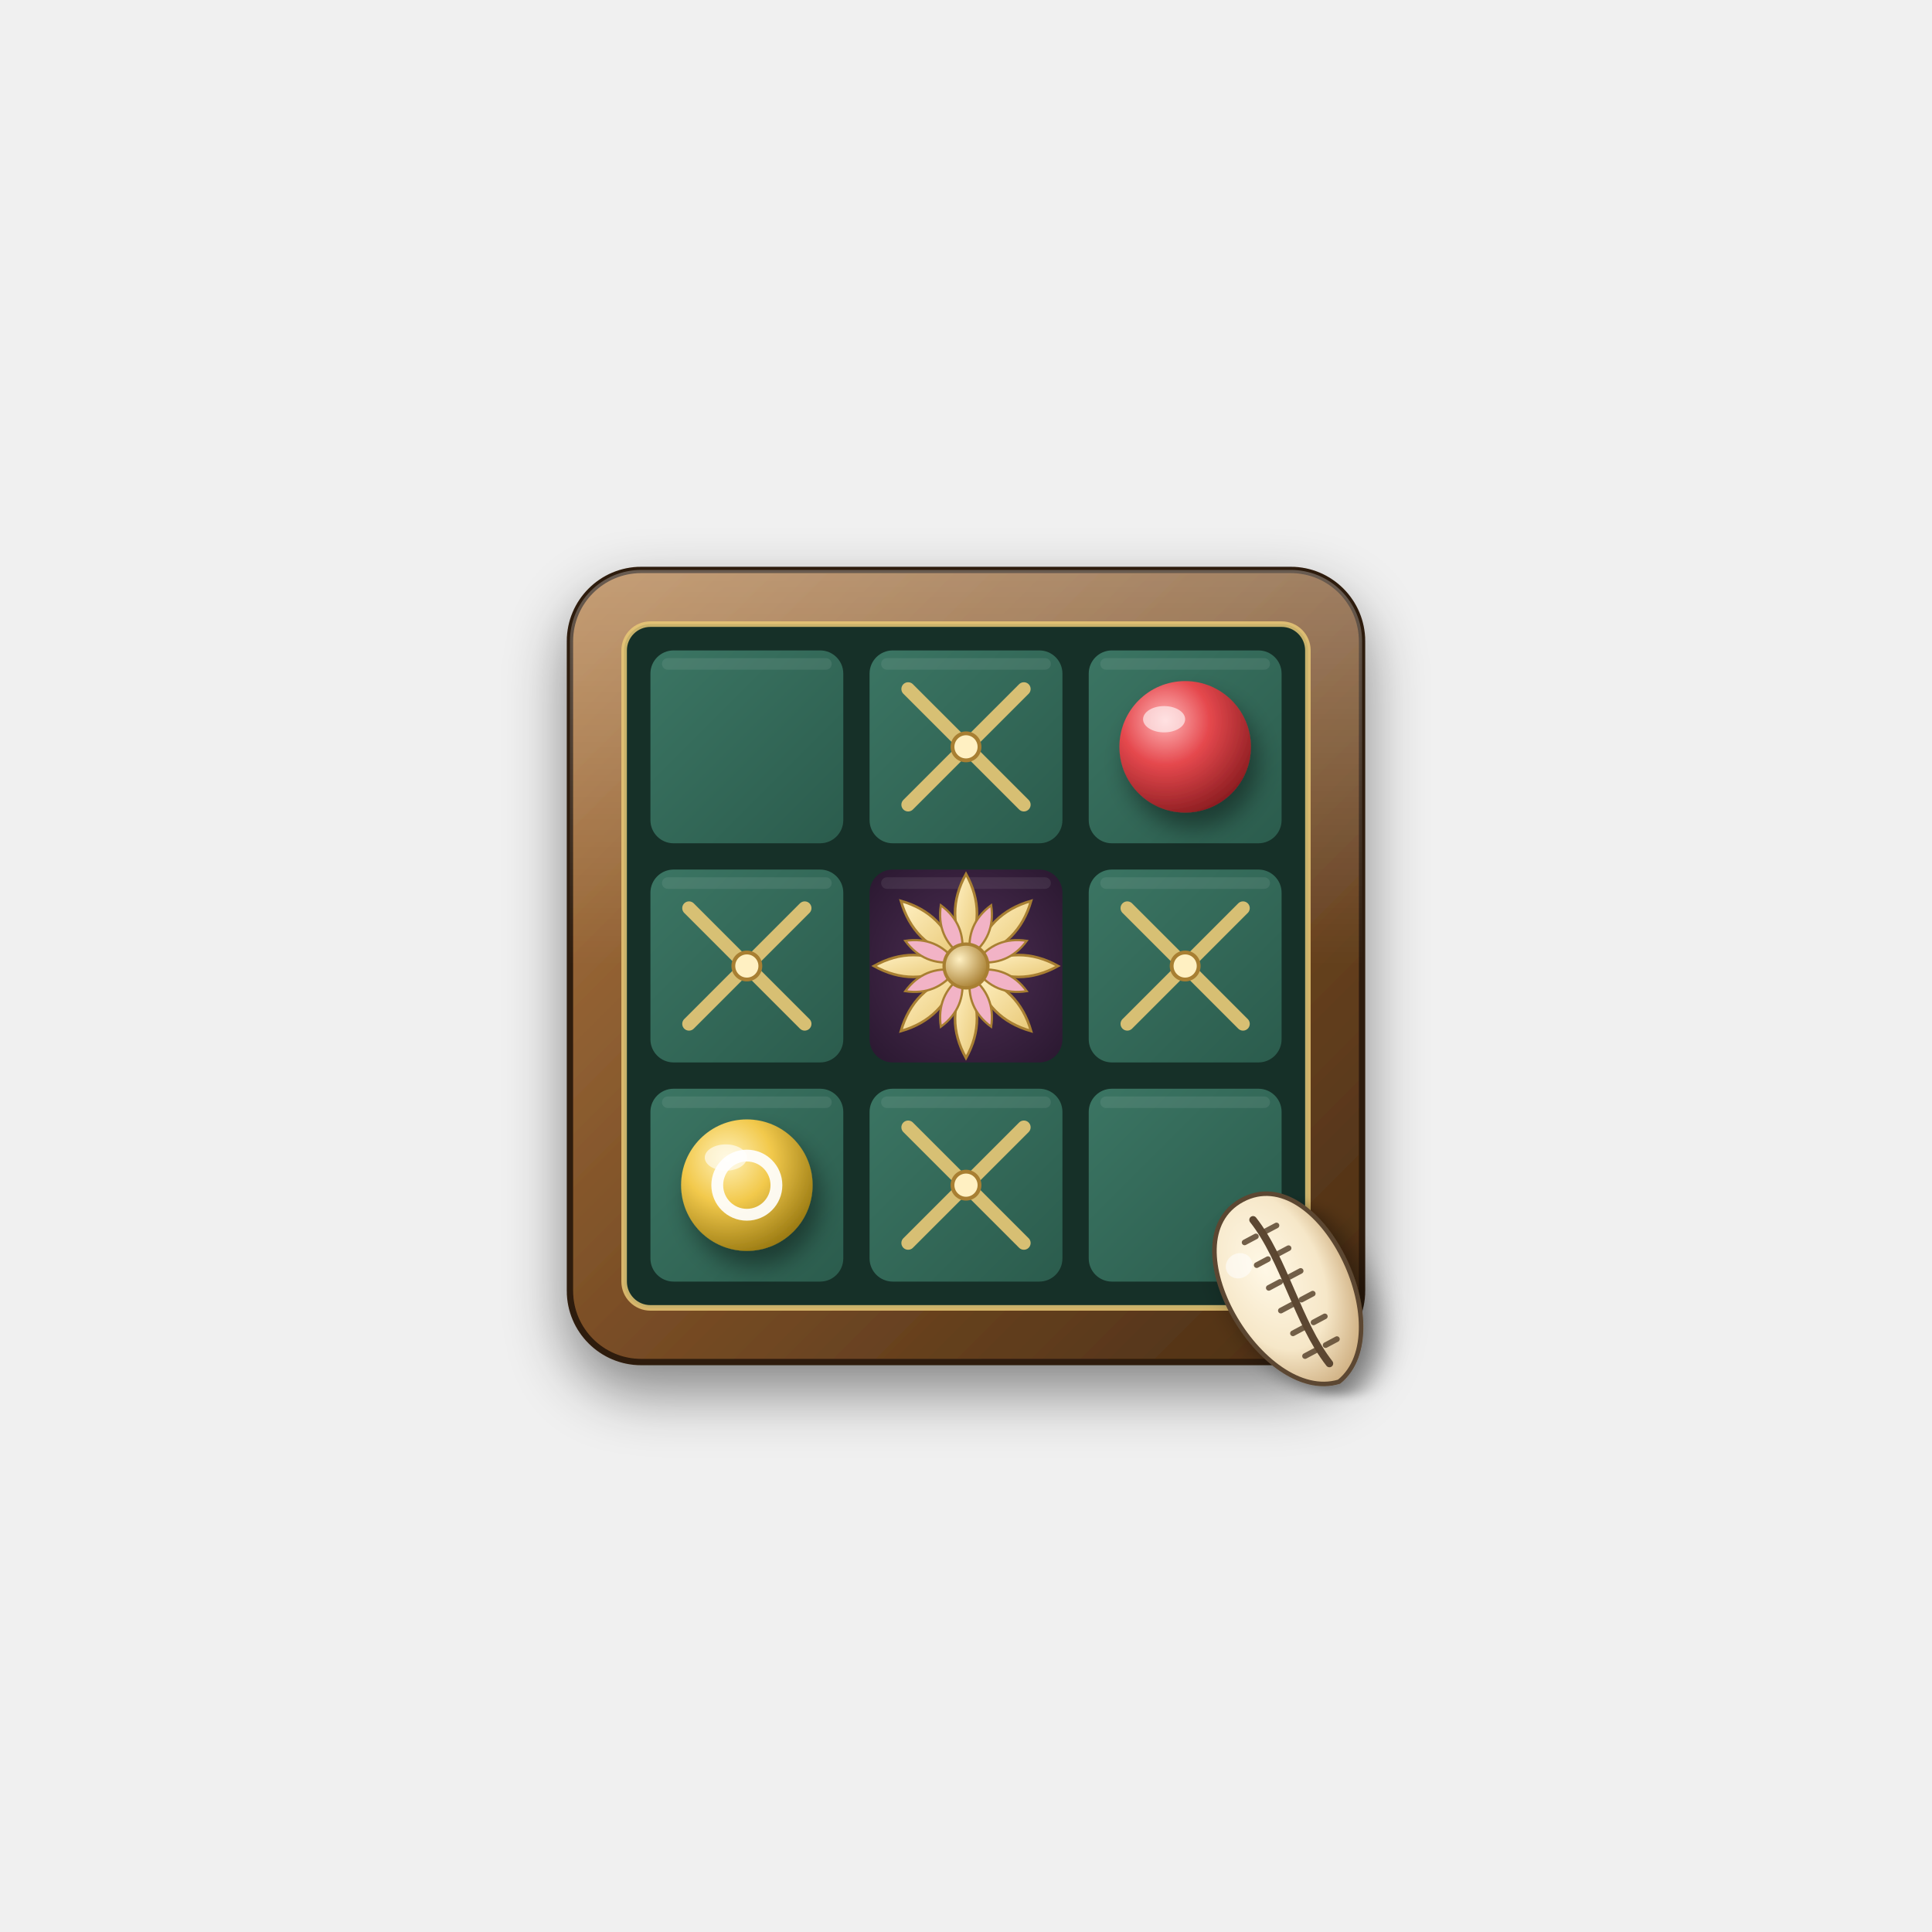
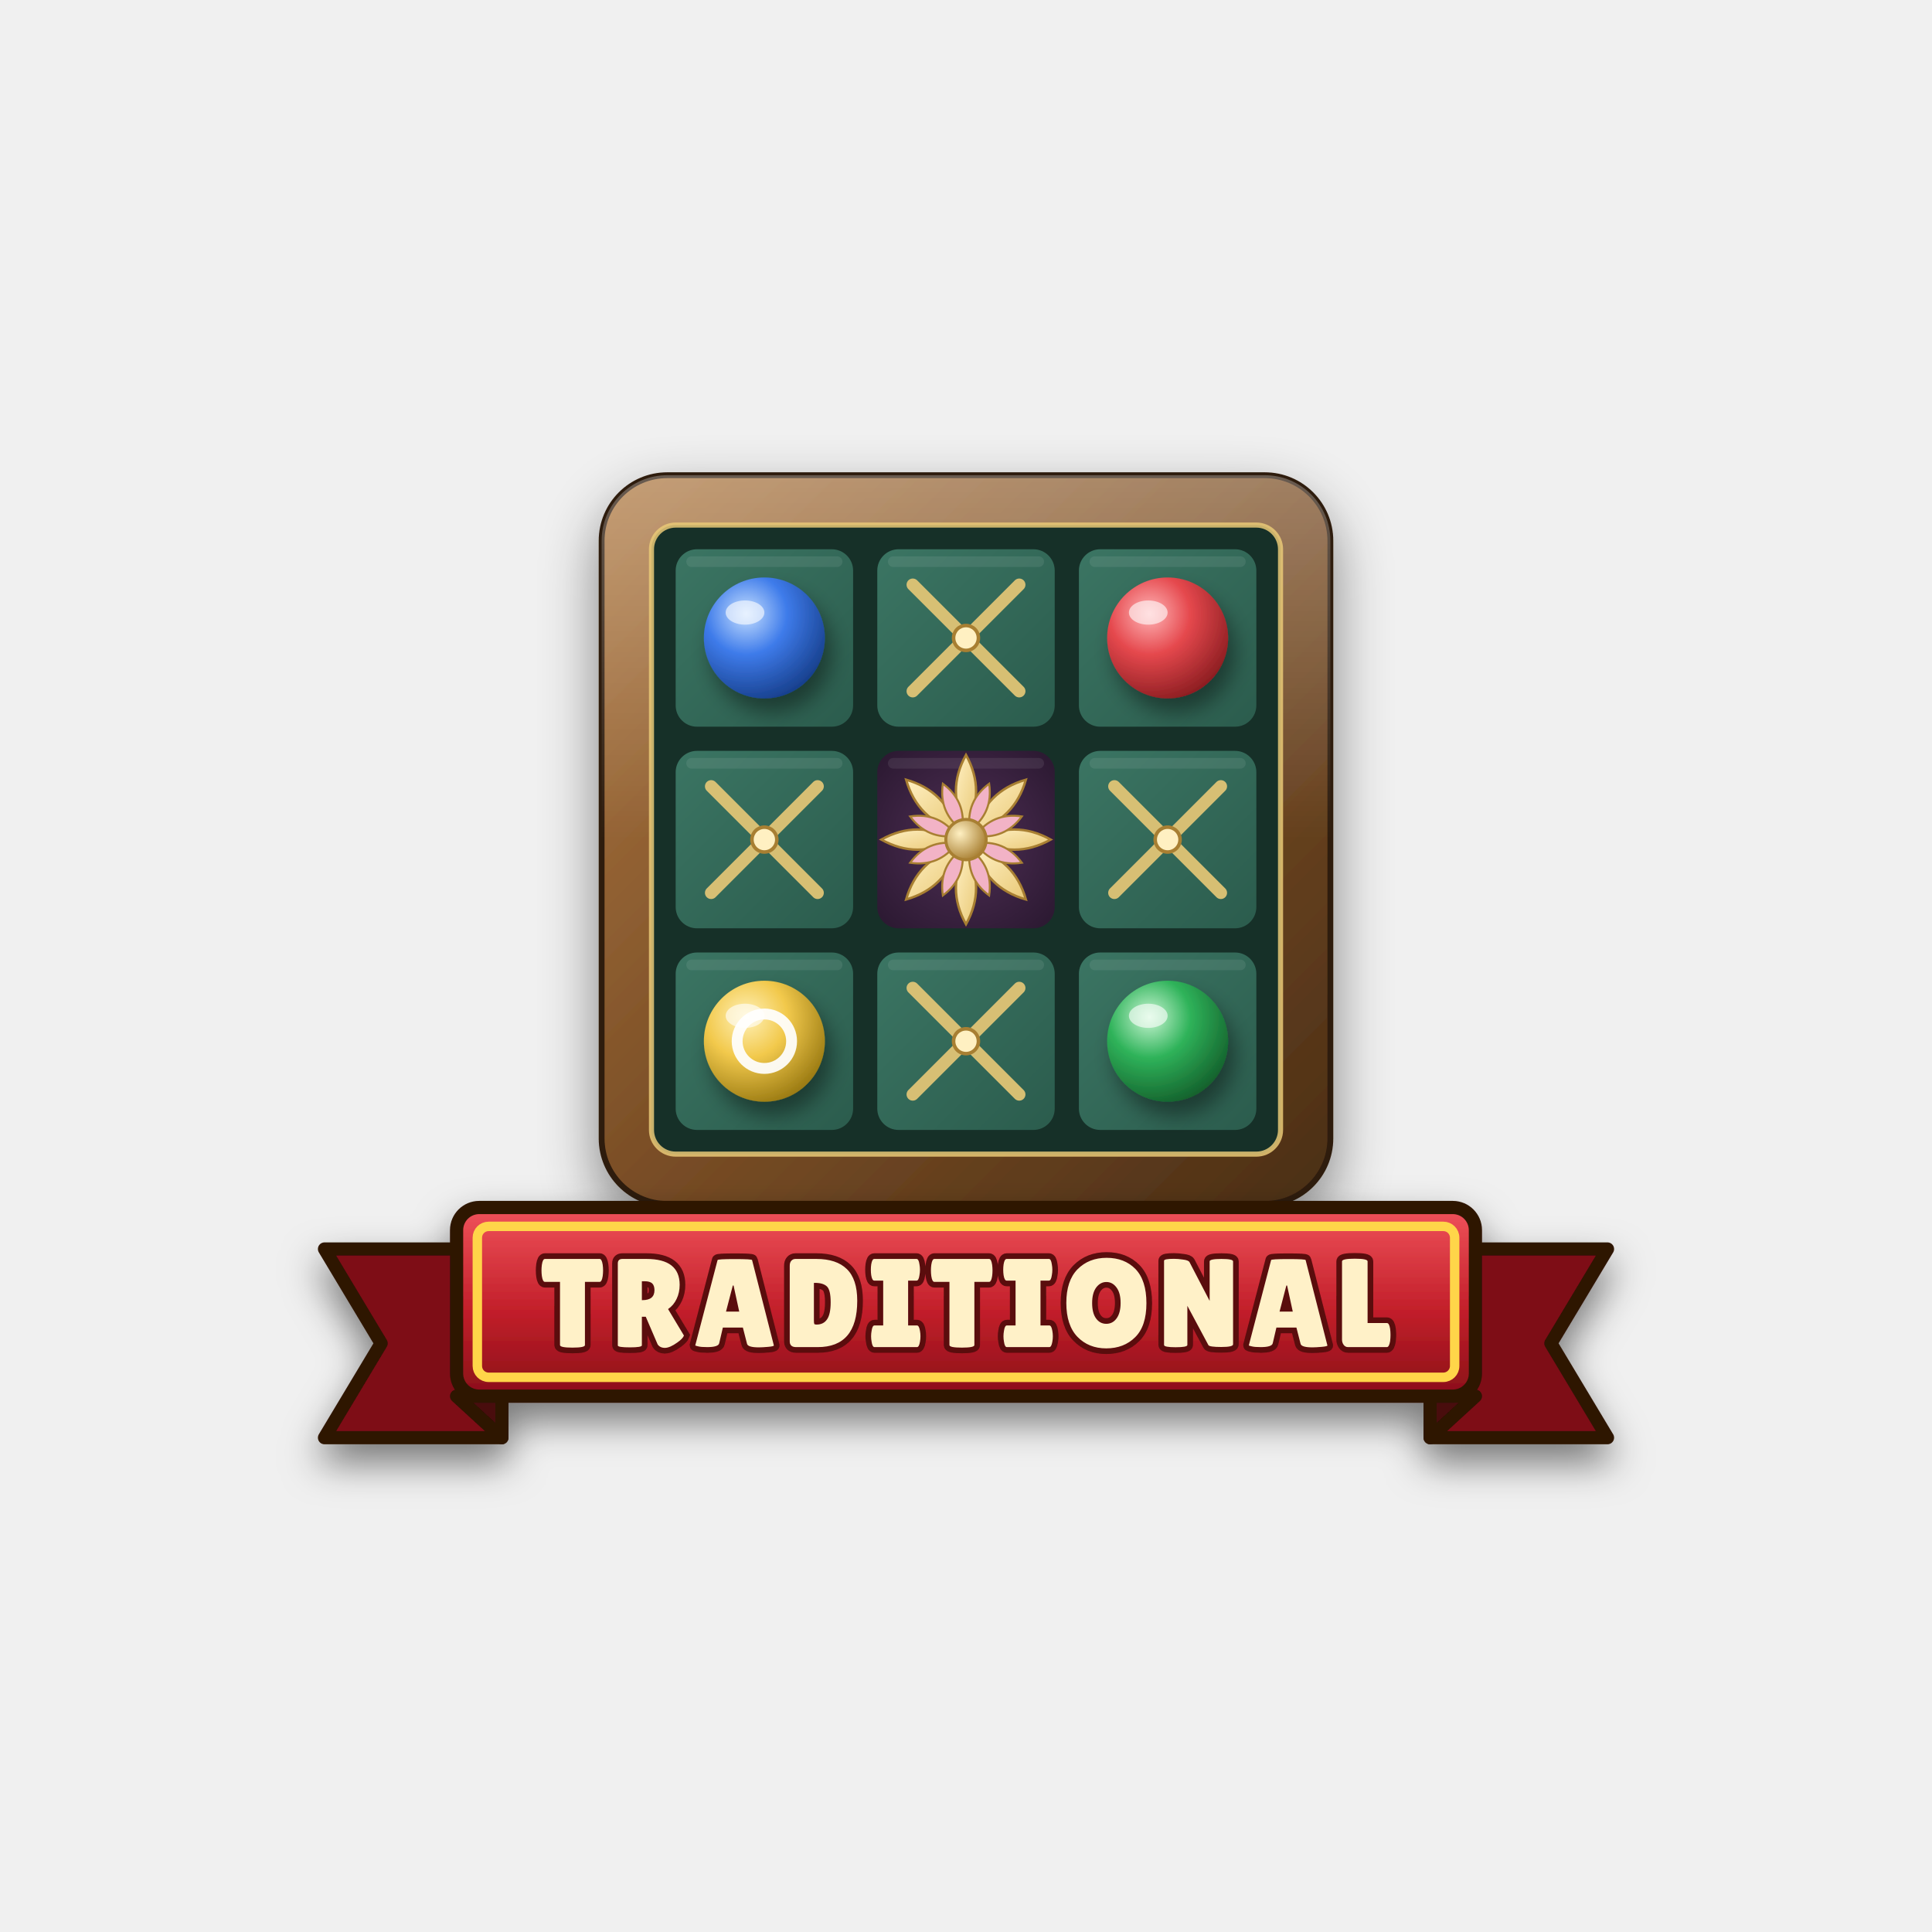
<svg xmlns="http://www.w3.org/2000/svg" width="1024" height="1024" viewBox="0 0 1024 1024">
  <defs>
    <radialGradient id="bg" cx="50%" cy="42%" r="75%">
      <stop offset="0" stop-color="#2F6152" />
      <stop offset="1" stop-color="#132A24" />
    </radialGradient>
    <linearGradient id="frame" x1="0" y1="0" x2="1" y2="1">
      <stop offset="0" stop-color="#B07A43" />
      <stop offset="0.5" stop-color="#7A4E26" />
      <stop offset="1" stop-color="#4A2E15" />
    </linearGradient>
    <linearGradient id="sheen" x1="0" y1="0" x2="0" y2="1">
      <stop offset="0" stop-color="#fff" stop-opacity="0.28" />
      <stop offset="0.5" stop-color="#fff" stop-opacity="0" />
    </linearGradient>
    <linearGradient id="tile" x1="0" y1="0" x2="1" y2="1">
      <stop offset="0" stop-color="#3B7563" />
      <stop offset="1" stop-color="#2B5C4D" />
    </linearGradient>
    <radialGradient id="home" cx="50%" cy="50%" r="70%">
      <stop offset="0" stop-color="#4F2F55" />
      <stop offset="1" stop-color="#2A1830" />
    </radialGradient>
    <linearGradient id="petal" x1="0" y1="0" x2="1" y2="1">
      <stop offset="0" stop-color="#FFF0C2" />
      <stop offset="1" stop-color="#E9C977" />
    </linearGradient>
    <radialGradient id="disc" cx="35%" cy="35%" r="70%">
      <stop offset="0" stop-color="#FFF0C2" />
      <stop offset="1" stop-color="#A87F32" />
    </radialGradient>
    <radialGradient id="yellow" cx="35%" cy="30%" r="75%">
      <stop offset="0" stop-color="#FFF1B8" />
      <stop offset="0.45" stop-color="#F2C94C" />
      <stop offset="1" stop-color="#9A7A12" />
    </radialGradient>
    <radialGradient id="red" cx="35%" cy="30%" r="75%">
      <stop offset="0" stop-color="#FFB4B6" />
      <stop offset="0.45" stop-color="#E5484D" />
      <stop offset="1" stop-color="#8C1D21" />
    </radialGradient>
    <filter id="shadow" x="-20%" y="-20%" width="140%" height="140%">
      <feDropShadow dx="0" dy="14" stdDeviation="16" flood-color="#000" flood-opacity="0.45" />
    </filter>
    <filter id="soft" x="-30%" y="-30%" width="160%" height="160%">
      <feDropShadow dx="4" dy="8" stdDeviation="6" flood-color="#000" flood-opacity="0.4" />
    </filter>
+     <radialGradient id="blue" cx="35%" cy="30%" r="75%">
+       <stop offset="0" stop-color="#C4DEFF" />
+       <stop offset="0.45" stop-color="#3E7BEA" />
+       <stop offset="1" stop-color="#173F8C" />
+     </radialGradient>
+     <radialGradient id="green" cx="35%" cy="30%" r="75%">
+       <stop offset="0" stop-color="#C8F5D2" />
+       <stop offset="0.45" stop-color="#2FB35A" />
+       <stop offset="1" stop-color="#14612C" />
+     </radialGradient>
+     <radialGradient id="glow" cx="50%" cy="50%" r="50%">
+       <stop offset="0" stop-color="#FFE08A" stop-opacity="0.55" />
+       <stop offset="1" stop-color="#FFE08A" stop-opacity="0" />
+     </radialGradient>
+     <radialGradient id="bgRich" cx="50%" cy="40%" r="75%">
+       <stop offset="0" stop-color="#2E7A62" />
+       <stop offset="0.6" stop-color="#17463A" />
+       <stop offset="1" stop-color="#0B2620" />
+     </radialGradient>
+     <linearGradient id="bRed" x1="0" y1="0" x2="0" y2="1">
+       <stop offset="0" stop-color="#F0525A" />
+       <stop offset="0.55" stop-color="#C21F2A" />
+       <stop offset="1" stop-color="#8A0F18" />
+     </linearGradient>
+     <filter id="bannerShadow" x="-20%" y="-40%" width="140%" height="180%">
+       <feDropShadow dx="0" dy="10" stdDeviation="10" flood-color="#000" flood-opacity="0.5" />
+     </filter>
  </defs>
-   <g filter="url(#shadow)">
-     <rect x="302.08" y="302.08" width="419.84" height="419.84" rx="37.79" fill="url(#frame)" stroke="#2E1B0B" stroke-width="3.36" />
-   </g>
-   <rect x="302.08" y="302.08" width="419.84" height="419.84" rx="37.79" fill="url(#sheen)" />
-   <rect x="330.8" y="330.8" width="362.41" height="362.41" rx="13.94" fill="#163028" stroke="#E9C977" stroke-width="2.94" stroke-opacity="0.85" />
-   <rect x="344.74" y="344.74" width="102.22" height="102.22" rx="12.27" fill="url(#tile)" />
-   <rect x="350.87" y="348.82" width="89.95" height="6.13" rx="3.07" fill="#fff" fill-opacity="0.08" />
-   <rect x="460.89" y="344.74" width="102.22" height="102.22" rx="12.27" fill="url(#tile)" />
-   <rect x="467.02" y="348.82" width="89.95" height="6.13" rx="3.07" fill="#fff" fill-opacity="0.08" />
-   <path d="M 481.33 365.18 L 542.67 426.51 M 542.67 365.18 L 481.33 426.51" stroke="#E9C977" stroke-width="7.16" stroke-linecap="round" stroke-opacity="0.9" />
-   <circle cx="512" cy="395.84" r="7.16" fill="#FFF0C2" stroke="#A87F32" stroke-width="2.04" />
-   <rect x="577.05" y="344.74" width="102.22" height="102.22" rx="12.27" fill="url(#tile)" />
-   <rect x="583.18" y="348.82" width="89.95" height="6.13" rx="3.07" fill="#fff" fill-opacity="0.08" />
-   <rect x="344.74" y="460.89" width="102.22" height="102.22" rx="12.27" fill="url(#tile)" />
-   <rect x="350.87" y="464.98" width="89.95" height="6.13" rx="3.07" fill="#fff" fill-opacity="0.08" />
-   <path d="M 365.18 481.33 L 426.51 542.67 M 426.51 481.33 L 365.18 542.67" stroke="#E9C977" stroke-width="7.16" stroke-linecap="round" stroke-opacity="0.9" />
-   <circle cx="395.84" cy="512" r="7.16" fill="#FFF0C2" stroke="#A87F32" stroke-width="2.04" />
-   <rect x="460.89" y="460.89" width="102.22" height="102.22" rx="12.27" fill="url(#home)" />
-   <rect x="467.02" y="464.98" width="89.95" height="6.13" rx="3.07" fill="#fff" fill-opacity="0.08" />
-   <rect x="577.05" y="460.89" width="102.22" height="102.22" rx="12.27" fill="url(#tile)" />
-   <rect x="583.18" y="464.98" width="89.95" height="6.13" rx="3.07" fill="#fff" fill-opacity="0.08" />
-   <path d="M 597.49 481.33 L 658.82 542.67 M 658.82 481.33 L 597.49 542.67" stroke="#E9C977" stroke-width="7.16" stroke-linecap="round" stroke-opacity="0.9" />
-   <circle cx="628.16" cy="512" r="7.16" fill="#FFF0C2" stroke="#A87F32" stroke-width="2.04" />
-   <rect x="344.74" y="577.05" width="102.22" height="102.22" rx="12.27" fill="url(#tile)" />
-   <rect x="350.87" y="581.14" width="89.95" height="6.13" rx="3.07" fill="#fff" fill-opacity="0.08" />
-   <rect x="460.89" y="577.05" width="102.22" height="102.22" rx="12.27" fill="url(#tile)" />
-   <rect x="467.02" y="581.14" width="89.95" height="6.13" rx="3.07" fill="#fff" fill-opacity="0.08" />
-   <path d="M 481.33 597.49 L 542.67 658.82 M 542.67 597.49 L 481.33 658.82" stroke="#E9C977" stroke-width="7.16" stroke-linecap="round" stroke-opacity="0.9" />
-   <circle cx="512" cy="628.16" r="7.16" fill="#FFF0C2" stroke="#A87F32" stroke-width="2.04" />
-   <rect x="577.05" y="577.05" width="102.22" height="102.22" rx="12.27" fill="url(#tile)" />
-   <rect x="583.18" y="581.14" width="89.95" height="6.13" rx="3.07" fill="#fff" fill-opacity="0.08" />
-   <path d="M 518.97 512 Q 539.88 523.62 560.79 512 Q 539.88 500.38 518.97 512 Z" fill="url(#petal)" stroke="#A87F32" stroke-width="1.39" />
-   <path d="M 516.93 516.93 Q 523.5 539.93 546.5 546.5 Q 539.93 523.5 516.93 516.93 Z" fill="url(#petal)" stroke="#A87F32" stroke-width="1.39" />
-   <path d="M 512 518.97 Q 500.38 539.88 512 560.79 Q 523.62 539.88 512 518.97 Z" fill="url(#petal)" stroke="#A87F32" stroke-width="1.39" />
-   <path d="M 507.07 516.93 Q 484.07 523.5 477.5 546.5 Q 500.5 539.93 507.07 516.93 Z" fill="url(#petal)" stroke="#A87F32" stroke-width="1.39" />
-   <path d="M 505.03 512 Q 484.12 500.38 463.21 512 Q 484.12 523.62 505.03 512 Z" fill="url(#petal)" stroke="#A87F32" stroke-width="1.39" />
-   <path d="M 507.07 507.07 Q 500.5 484.07 477.5 477.5 Q 484.07 500.5 507.07 507.07 Z" fill="url(#petal)" stroke="#A87F32" stroke-width="1.39" />
-   <path d="M 512 505.03 Q 523.62 484.12 512 463.21 Q 500.38 484.12 512 505.03 Z" fill="url(#petal)" stroke="#A87F32" stroke-width="1.39" />
-   <path d="M 516.93 507.07 Q 539.93 500.5 546.5 477.5 Q 523.5 484.07 516.93 507.07 Z" fill="url(#petal)" stroke="#A87F32" stroke-width="1.39" />
-   <path d="M 517.37 514.22 Q 527.45 527.83 544.19 525.34 Q 534.11 511.73 517.37 514.22 Z" fill="#F2B3C6" stroke="#A87F32" stroke-width="1.16" />
-   <path d="M 514.22 517.37 Q 511.73 534.11 525.34 544.19 Q 527.83 527.45 514.22 517.37 Z" fill="#F2B3C6" stroke="#A87F32" stroke-width="1.16" />
-   <path d="M 509.78 517.37 Q 496.17 527.45 498.66 544.19 Q 512.27 534.11 509.78 517.37 Z" fill="#F2B3C6" stroke="#A87F32" stroke-width="1.16" />
-   <path d="M 506.63 514.22 Q 489.89 511.73 479.81 525.34 Q 496.55 527.83 506.63 514.22 Z" fill="#F2B3C6" stroke="#A87F32" stroke-width="1.16" />
-   <path d="M 506.63 509.78 Q 496.55 496.17 479.81 498.66 Q 489.89 512.27 506.63 509.78 Z" fill="#F2B3C6" stroke="#A87F32" stroke-width="1.16" />
-   <path d="M 509.78 506.63 Q 512.27 489.89 498.66 479.81 Q 496.17 496.55 509.78 506.63 Z" fill="#F2B3C6" stroke="#A87F32" stroke-width="1.16" />
-   <path d="M 514.22 506.63 Q 527.83 496.55 525.34 479.81 Q 511.73 489.89 514.22 506.63 Z" fill="#F2B3C6" stroke="#A87F32" stroke-width="1.16" />
-   <path d="M 517.37 509.78 Q 534.11 512.27 544.19 498.66 Q 527.45 496.17 517.37 509.78 Z" fill="#F2B3C6" stroke="#A87F32" stroke-width="1.16" />
-   <circle cx="512" cy="512" r="11.62" fill="url(#disc)" stroke="#A87F32" stroke-width="1.74" />
-   <g filter="url(#soft)">
-     <circle cx="395.84" cy="628.16" r="34.85" fill="url(#yellow)" />
-   </g>
-   <ellipse cx="384.69" cy="613.52" rx="11.15" ry="6.97" fill="#fff" fill-opacity="0.6" />
-   <circle cx="395.84" cy="628.16" r="15.68" fill="none" stroke="#fff" stroke-opacity="0.92" stroke-width="6.27" />
-   <g filter="url(#soft)">
-     <circle cx="628.16" cy="395.84" r="34.85" fill="url(#red)" />
-   </g>
-   <ellipse cx="617" cy="381.21" rx="11.15" ry="6.97" fill="#fff" fill-opacity="0.6" />
  <defs>
    <radialGradient id="shellBody" cx="40%" cy="35%" r="70%">
      <stop offset="0" stop-color="#FFF8E6" />
      <stop offset="0.6" stop-color="#F6E7C8" />
      <stop offset="1" stop-color="#C9A777" />
    </radialGradient>
  </defs>
-   <g transform="translate(684.13 684.13) rotate(-28)" filter="url(#soft)">
-     <path d="M 0 -54.58 C 45.87 -54.58, 41.88 46.39, 0 54.58 C -41.88 46.39, -45.87 -54.58, 0 -54.58 Z" fill="url(#shellBody)" stroke="#5B4630" stroke-width="2.39" />
-     <path d="M 0 -42.57 C 4.79 -16.37, -4.79 16.37, 0 43.66" stroke="#5B4630" stroke-width="3.99" fill="none" stroke-linecap="round" />
-     <path d="M -2.79 -34.11 L -9.57 -34.11 M 2.79 -34.11 L 9.57 -34.11" stroke="#5B4630" stroke-width="2.99" stroke-linecap="round" stroke-opacity="0.85" />
-     <path d="M -2.79 -20.47 L -9.57 -20.47 M 2.79 -20.47 L 9.57 -20.47" stroke="#5B4630" stroke-width="2.99" stroke-linecap="round" stroke-opacity="0.85" />
-     <path d="M -2.79 -6.82 L -9.57 -6.82 M 2.79 -6.82 L 9.57 -6.82" stroke="#5B4630" stroke-width="2.99" stroke-linecap="round" stroke-opacity="0.85" />
-     <path d="M -2.79 6.82 L -9.57 6.82 M 2.79 6.82 L 9.57 6.82" stroke="#5B4630" stroke-width="2.99" stroke-linecap="round" stroke-opacity="0.85" />
-     <path d="M -2.79 20.47 L -9.57 20.47 M 2.79 20.47 L 9.57 20.47" stroke="#5B4630" stroke-width="2.99" stroke-linecap="round" stroke-opacity="0.85" />
-     <path d="M -2.79 34.11 L -9.57 34.11 M 2.79 34.11 L 9.57 34.11" stroke="#5B4630" stroke-width="2.99" stroke-linecap="round" stroke-opacity="0.85" />
-     <ellipse cx="-17.95" cy="-24.56" rx="7.18" ry="6.55" fill="#fff" fill-opacity="0.55" />
+   <g transform="translate(512 445) scale(0.92) translate(-512 -512)">
+     <g filter="url(#shadow)">
+       <rect x="302.08" y="302.08" width="419.84" height="419.84" rx="37.79" fill="url(#frame)" stroke="#2E1B0B" stroke-width="3.36" />
+     </g>
+     <rect x="302.08" y="302.08" width="419.84" height="419.84" rx="37.79" fill="url(#sheen)" />
+     <rect x="330.8" y="330.8" width="362.41" height="362.41" rx="13.94" fill="#163028" stroke="#E9C977" stroke-width="2.94" stroke-opacity="0.85" />
+     <rect x="344.74" y="344.74" width="102.22" height="102.22" rx="12.27" fill="url(#tile)" />
+     <rect x="350.87" y="348.82" width="89.95" height="6.13" rx="3.07" fill="#fff" fill-opacity="0.08" />
+     <rect x="460.89" y="344.74" width="102.22" height="102.22" rx="12.27" fill="url(#tile)" />
+     <rect x="467.02" y="348.82" width="89.95" height="6.13" rx="3.07" fill="#fff" fill-opacity="0.08" />
+     <path d="M 481.33 365.18 L 542.67 426.51 M 542.67 365.18 L 481.33 426.51" stroke="#E9C977" stroke-width="7.16" stroke-linecap="round" stroke-opacity="0.9" />
+     <circle cx="512" cy="395.84" r="7.16" fill="#FFF0C2" stroke="#A87F32" stroke-width="2.04" />
+     <rect x="577.05" y="344.74" width="102.22" height="102.22" rx="12.27" fill="url(#tile)" />
+     <rect x="583.18" y="348.82" width="89.95" height="6.13" rx="3.07" fill="#fff" fill-opacity="0.08" />
+     <rect x="344.74" y="460.89" width="102.22" height="102.22" rx="12.27" fill="url(#tile)" />
+     <rect x="350.87" y="464.98" width="89.95" height="6.13" rx="3.07" fill="#fff" fill-opacity="0.08" />
+     <path d="M 365.18 481.33 L 426.51 542.67 M 426.51 481.33 L 365.18 542.67" stroke="#E9C977" stroke-width="7.16" stroke-linecap="round" stroke-opacity="0.9" />
+     <circle cx="395.84" cy="512" r="7.16" fill="#FFF0C2" stroke="#A87F32" stroke-width="2.04" />
+     <rect x="460.89" y="460.89" width="102.22" height="102.22" rx="12.27" fill="url(#home)" />
+     <rect x="467.02" y="464.98" width="89.95" height="6.13" rx="3.07" fill="#fff" fill-opacity="0.08" />
+     <rect x="577.05" y="460.89" width="102.22" height="102.22" rx="12.27" fill="url(#tile)" />
+     <rect x="583.18" y="464.98" width="89.95" height="6.13" rx="3.07" fill="#fff" fill-opacity="0.08" />
+     <path d="M 597.49 481.33 L 658.82 542.67 M 658.82 481.33 L 597.49 542.67" stroke="#E9C977" stroke-width="7.16" stroke-linecap="round" stroke-opacity="0.9" />
+     <circle cx="628.16" cy="512" r="7.16" fill="#FFF0C2" stroke="#A87F32" stroke-width="2.04" />
+     <rect x="344.74" y="577.05" width="102.22" height="102.22" rx="12.27" fill="url(#tile)" />
+     <rect x="350.87" y="581.14" width="89.95" height="6.13" rx="3.07" fill="#fff" fill-opacity="0.08" />
+     <rect x="460.89" y="577.05" width="102.22" height="102.22" rx="12.27" fill="url(#tile)" />
+     <rect x="467.02" y="581.14" width="89.95" height="6.13" rx="3.07" fill="#fff" fill-opacity="0.08" />
+     <path d="M 481.33 597.49 L 542.67 658.82 M 542.67 597.49 L 481.33 658.82" stroke="#E9C977" stroke-width="7.16" stroke-linecap="round" stroke-opacity="0.9" />
+     <circle cx="512" cy="628.16" r="7.16" fill="#FFF0C2" stroke="#A87F32" stroke-width="2.04" />
+     <rect x="577.05" y="577.05" width="102.22" height="102.22" rx="12.27" fill="url(#tile)" />
+     <rect x="583.18" y="581.14" width="89.95" height="6.13" rx="3.07" fill="#fff" fill-opacity="0.08" />
+     <path d="M 518.97 512 Q 539.88 523.62 560.79 512 Q 539.88 500.38 518.97 512 Z" fill="url(#petal)" stroke="#A87F32" stroke-width="1.39" />
+     <path d="M 516.93 516.93 Q 523.5 539.93 546.5 546.5 Q 539.93 523.5 516.93 516.93 Z" fill="url(#petal)" stroke="#A87F32" stroke-width="1.39" />
+     <path d="M 512 518.97 Q 500.38 539.88 512 560.79 Q 523.62 539.88 512 518.97 Z" fill="url(#petal)" stroke="#A87F32" stroke-width="1.39" />
+     <path d="M 507.07 516.93 Q 484.07 523.5 477.5 546.5 Q 500.5 539.93 507.07 516.93 Z" fill="url(#petal)" stroke="#A87F32" stroke-width="1.39" />
+     <path d="M 505.03 512 Q 484.12 500.38 463.21 512 Q 484.12 523.62 505.03 512 Z" fill="url(#petal)" stroke="#A87F32" stroke-width="1.39" />
+     <path d="M 507.07 507.07 Q 500.5 484.07 477.5 477.5 Q 484.07 500.5 507.07 507.07 Z" fill="url(#petal)" stroke="#A87F32" stroke-width="1.39" />
+     <path d="M 512 505.03 Q 523.62 484.12 512 463.21 Q 500.38 484.12 512 505.03 Z" fill="url(#petal)" stroke="#A87F32" stroke-width="1.39" />
+     <path d="M 516.93 507.07 Q 539.93 500.5 546.5 477.5 Q 523.5 484.07 516.93 507.07 Z" fill="url(#petal)" stroke="#A87F32" stroke-width="1.39" />
+     <path d="M 517.37 514.22 Q 527.45 527.83 544.19 525.34 Q 534.11 511.73 517.37 514.22 Z" fill="#F2B3C6" stroke="#A87F32" stroke-width="1.16" />
+     <path d="M 514.22 517.37 Q 511.73 534.11 525.34 544.19 Q 527.83 527.45 514.22 517.37 Z" fill="#F2B3C6" stroke="#A87F32" stroke-width="1.16" />
+     <path d="M 509.78 517.37 Q 496.17 527.45 498.66 544.19 Q 512.27 534.11 509.78 517.37 Z" fill="#F2B3C6" stroke="#A87F32" stroke-width="1.16" />
+     <path d="M 506.63 514.22 Q 489.89 511.73 479.81 525.34 Q 496.55 527.83 506.63 514.22 Z" fill="#F2B3C6" stroke="#A87F32" stroke-width="1.16" />
+     <path d="M 506.63 509.78 Q 496.55 496.17 479.81 498.66 Q 489.89 512.27 506.63 509.78 Z" fill="#F2B3C6" stroke="#A87F32" stroke-width="1.16" />
+     <path d="M 509.78 506.63 Q 512.27 489.89 498.66 479.81 Q 496.17 496.55 509.78 506.63 Z" fill="#F2B3C6" stroke="#A87F32" stroke-width="1.16" />
+     <path d="M 514.22 506.63 Q 527.83 496.55 525.34 479.81 Q 511.73 489.89 514.22 506.63 Z" fill="#F2B3C6" stroke="#A87F32" stroke-width="1.16" />
+     <path d="M 517.37 509.78 Q 534.11 512.27 544.19 498.66 Q 527.45 496.17 517.37 509.78 Z" fill="#F2B3C6" stroke="#A87F32" stroke-width="1.16" />
+     <circle cx="512" cy="512" r="11.62" fill="url(#disc)" stroke="#A87F32" stroke-width="1.74" />
+     <g filter="url(#soft)">
+       <circle cx="395.84" cy="628.16" r="34.85" fill="url(#yellow)" />
+     </g>
+     <ellipse cx="384.69" cy="613.52" rx="11.15" ry="6.97" fill="#fff" fill-opacity="0.6" />
+     <circle cx="395.84" cy="628.16" r="15.68" fill="none" stroke="#fff" stroke-opacity="0.92" stroke-width="6.27" />
+     <g filter="url(#soft)">
+       <circle cx="628.16" cy="395.84" r="34.85" fill="url(#red)" />
+     </g>
+     <ellipse cx="617" cy="381.21" rx="11.15" ry="6.97" fill="#fff" fill-opacity="0.6" />
+     <g filter="url(#soft)">
+       <circle cx="395.84" cy="395.84" r="34.85" fill="url(#blue)" />
+     </g>
+     <ellipse cx="384.688" cy="381.203" rx="11.152" ry="6.97" fill="#fff" fill-opacity="0.6" />
+     <g filter="url(#soft)">
+       <circle cx="628.16" cy="628.16" r="34.85" fill="url(#green)" />
+     </g>
+     <ellipse cx="617.008" cy="613.523" rx="11.152" ry="6.97" fill="#fff" fill-opacity="0.6" />
+   </g>
+   <g filter="url(#bannerShadow)">
+     <g stroke="#2E1203" stroke-width="7" stroke-linejoin="round">
+       <path d="M 266 662.001 L 172 662.001 L 202 712 L 172 761.999 L 266 761.999 Z" fill="#7E0E16" />
+       <path d="M 758 662.001 L 852 662.001 L 822 712 L 852 761.999 L 758 761.999 Z" fill="#7E0E16" />
+       <path d="M 242 739.999 L 266 761.999 L 266 739.999 Z M 782 739.999 L 758 761.999 L 758 739.999 Z" fill="#4A070C" />
+       <rect x="242" y="640.001" width="540" height="99.997" rx="12" fill="url(#bRed)" />
+     </g>
+     <rect x="253" y="650.001" width="518" height="79.997" rx="6" fill="none" stroke="#FFD54A" stroke-width="5" />
+     <path d="M35.1-51.8L35.1-1.6Q35.1 0.4 25.2 0.4Q15.3 0.4 15.3-1.6L15.3-1.6L15.3-51.8L3.3-51.8Q1.6-51.8 0.9-56.4L0.9-56.4Q0.6-58.6 0.6-60.9Q0.6-63.2 0.9-65.4L0.9-65.4Q1.6-70 3.3-70L3.3-70L46.8-70Q48.5-70 49.2-65.4L49.2-65.4Q49.5-63.2 49.5-60.9Q49.5-58.6 49.2-56.4L49.2-56.4Q48.5-51.8 46.8-51.8L46.8-51.8L35.1-51.8Z M80.3-24.1L80.3-1.4Q80.3 0.2 70.8 0.2L70.8 0.2Q61.2 0.2 61.2-1.3L61.2-1.3L61.2-66.5Q61.2-70 64.9-70L64.9-70L84-70Q110.3-70 110.3-49.5L110.3-49.5Q110.3-43.3 107.9-38.3Q105.5-33.2 101.1-30.2L101.1-30.2L113.7-9.2Q112.9-6.8 108.5-3.7L108.5-3.7Q102.5 0.6 98.6 0.6Q94.7 0.6 92.8-2.2L92.8-2.2L83.4-24.1L80.3-24.1ZM82.4-52.3L80.3-52.3L80.3-37.3L80.8-37.3Q90.3-37.3 90.3-45.2L90.3-45.2Q90.3-48.8 88.5-50.6Q86.6-52.3 82.4-52.3L82.4-52.3Z M173.2 0.2L173.2 0.2Q164.5 0.2 163.8-2.6L163.8-2.6L160.5-15.5L144.6-15.5L141.7-3.1Q141.1 0 132.1 0L132.1 0Q127.3 0 125-0.6Q122.7-1.1 122.7-1.4L122.7-1.4L140.4-69.1Q140.4-69.9 154.1-69.9Q167.8-69.9 167.8-69.1L167.8-69.1L185.1-1.3Q185.1-0.6 180.5-0.2Q175.9 0.2 173.2 0.2ZM152.5-48.9L147.1-28.2L157.6-28.2L153.1-48.9L152.5-48.9Z M197.7-4.6L197.7-4.6L197.7-64.6Q197.7-67.1 198.9-68.5Q200.2-70 202.2-70L202.2-70L218.9-70Q234.8-70 243.0-62Q251.3-54 251.3-36.8L251.3-36.8Q251.3 0 219.9 0L219.9 0L202.8 0Q197.7 0 197.7-4.6ZM217.9-51L216.9-51L216.9-21.1Q216.9-19 217.2-18.4Q217.5-17.9 219-17.9L219-17.9Q224.5-17.9 227.3-22Q230.2-26.1 230.2-35.6Q230.2-45.2 227.3-48.1Q224.3-51 217.9-51L217.9-51Z M265.0-17.2L271.9-17.2L271.9-52.8L264.8-52.8Q263.1-52.8 262.4-57.1L262.4-57.1Q262.1-59.2 262.1-61.4Q262.1-63.6 262.4-65.7L262.4-65.7Q263.1-70 264.8-70L264.8-70L298.4-70Q300.1-70 300.7-65.7L300.7-65.7Q301.1-63.6 301.1-61.4Q301.1-59.2 300.7-57.1L300.7-57.1Q300.1-52.8 298.4-52.8L298.4-52.8L291.7-52.8L291.7-17.2L298.7-17.2Q300.4-17.2 301.1-12.9L301.1-12.9Q301.5-10.8 301.5-8.6Q301.5-6.4 301.1-4.3L301.1-4.3Q300.4 0 298.7 0L298.7 0L265.0 0Q263.3 0 262.7-4.3L262.7-4.3Q262.3-6.4 262.3-8.6Q262.3-10.8 262.7-12.9L262.7-12.9Q263.3-17.2 265.0-17.2L265.0-17.2Z M344.3-51.8L344.3-1.6Q344.3 0.4 334.4 0.4Q324.5 0.4 324.5-1.6L324.5-1.6L324.5-51.8L312.5-51.8Q310.8-51.8 310.1-56.4L310.1-56.4Q309.8-58.6 309.8-60.9Q309.8-63.2 310.1-65.4L310.1-65.4Q310.8-70 312.5-70L312.5-70L356.0-70Q357.7-70 358.4-65.4L358.4-65.4Q358.7-63.2 358.7-60.9Q358.7-58.6 358.4-56.4L358.4-56.4Q357.7-51.8 356.0-51.8L356.0-51.8L344.3-51.8Z M370.1-17.2L377.0-17.2L377.0-52.8L369.9-52.8Q368.2-52.8 367.5-57.1L367.5-57.1Q367.2-59.2 367.2-61.4Q367.2-63.6 367.5-65.7L367.5-65.7Q368.2-70 369.9-70L369.9-70L403.5-70Q405.2-70 405.8-65.7L405.8-65.7Q406.2-63.6 406.2-61.4Q406.2-59.2 405.8-57.1L405.8-57.1Q405.2-52.8 403.5-52.8L403.5-52.8L396.8-52.8L396.8-17.2L403.8-17.2Q405.5-17.2 406.2-12.9L406.2-12.9Q406.6-10.8 406.6-8.6Q406.6-6.4 406.2-4.3L406.2-4.3Q405.5 0 403.8 0L403.8 0L370.1 0Q368.4 0 367.8-4.3L367.8-4.3Q367.4-6.4 367.4-8.6Q367.4-10.8 367.8-12.9L367.8-12.9Q368.4-17.2 370.1-17.2L370.1-17.2Z M449.0 1Q435.0 1 426.1-8.2Q417.3-17.4 417.3-35.1Q417.3-52.7 426.2-61.8Q435.2-70.9 449.3-70.9Q463.5-70.9 472.2-62.0Q480.9-53 480.9-34.9Q480.9-16.7 472.0-7.9Q463.1 1 449.0 1ZM449.1-51.7Q444.3-51.7 441.0-47.3Q437.8-42.9 437.8-35.0Q437.8-27 440.9-22.8Q444.0-18.5 449.0-18.5Q454.1-18.5 457.2-22.8Q460.4-27.1 460.4-35.1Q460.4-43.1 457.1-47.4Q453.9-51.7 449.1-51.7Z M549.7-68.1L549.7-2.2Q549.7-0.1 540.3-0.1Q530.9-0.1 530.1-1.6L530.1-1.6L513.4-32.8L513.4-1.7Q513.4 0.1 504.1 0.1Q494.9 0.1 494.9-1.7L494.9-1.7L494.9-68.6Q494.9-70.1 502.8-70.1L502.8-70.1Q505.9-70.1 510.0-69.5Q514.2-69 515.1-67.5L515.1-67.5L531.1-36.7L531.1-68.1Q531.1-70 540.4-70Q549.7-70 549.7-68.1L549.7-68.1Z M612.7 0.2L612.7 0.2Q604.0 0.2 603.3-2.6L603.3-2.6L600.0-15.5L584.1-15.5L581.2-3.1Q580.6 0 571.6 0L571.6 0Q566.8 0 564.5-0.6Q562.2-1.1 562.2-1.4L562.2-1.4L579.9-69.1Q579.9-69.9 593.6-69.9Q607.3-69.9 607.3-69.1L607.3-69.1L624.6-1.3Q624.6-0.6 620.0-0.2Q615.4 0.2 612.7 0.2ZM592.0-48.9L586.6-28.2L597.1-28.2L592.6-48.9L592.0-48.9Z M636.2-5.9L636.2-5.9L636.2-68.1Q636.2-70.2 646.3-70.2Q656.5-70.2 656.5-68.1L656.5-68.1L656.5-19.1L671.9-19.1Q673.7-19.1 674.4-14.4L674.4-14.4Q674.7-12.1 674.7-9.7Q674.7-7.3 674.4-4.8L674.4-4.8Q673.6 0 671.8 0L671.8 0L641.0 0Q638.8 0 637.5-1.8Q636.2-3.6 636.2-5.9Z" transform="translate(286.5995 713.9987) scale(0.6675567)" fill="#FFF1C8" stroke="#5A0A10" stroke-width="8.988" paint-order="stroke" />
  </g>
</svg>
